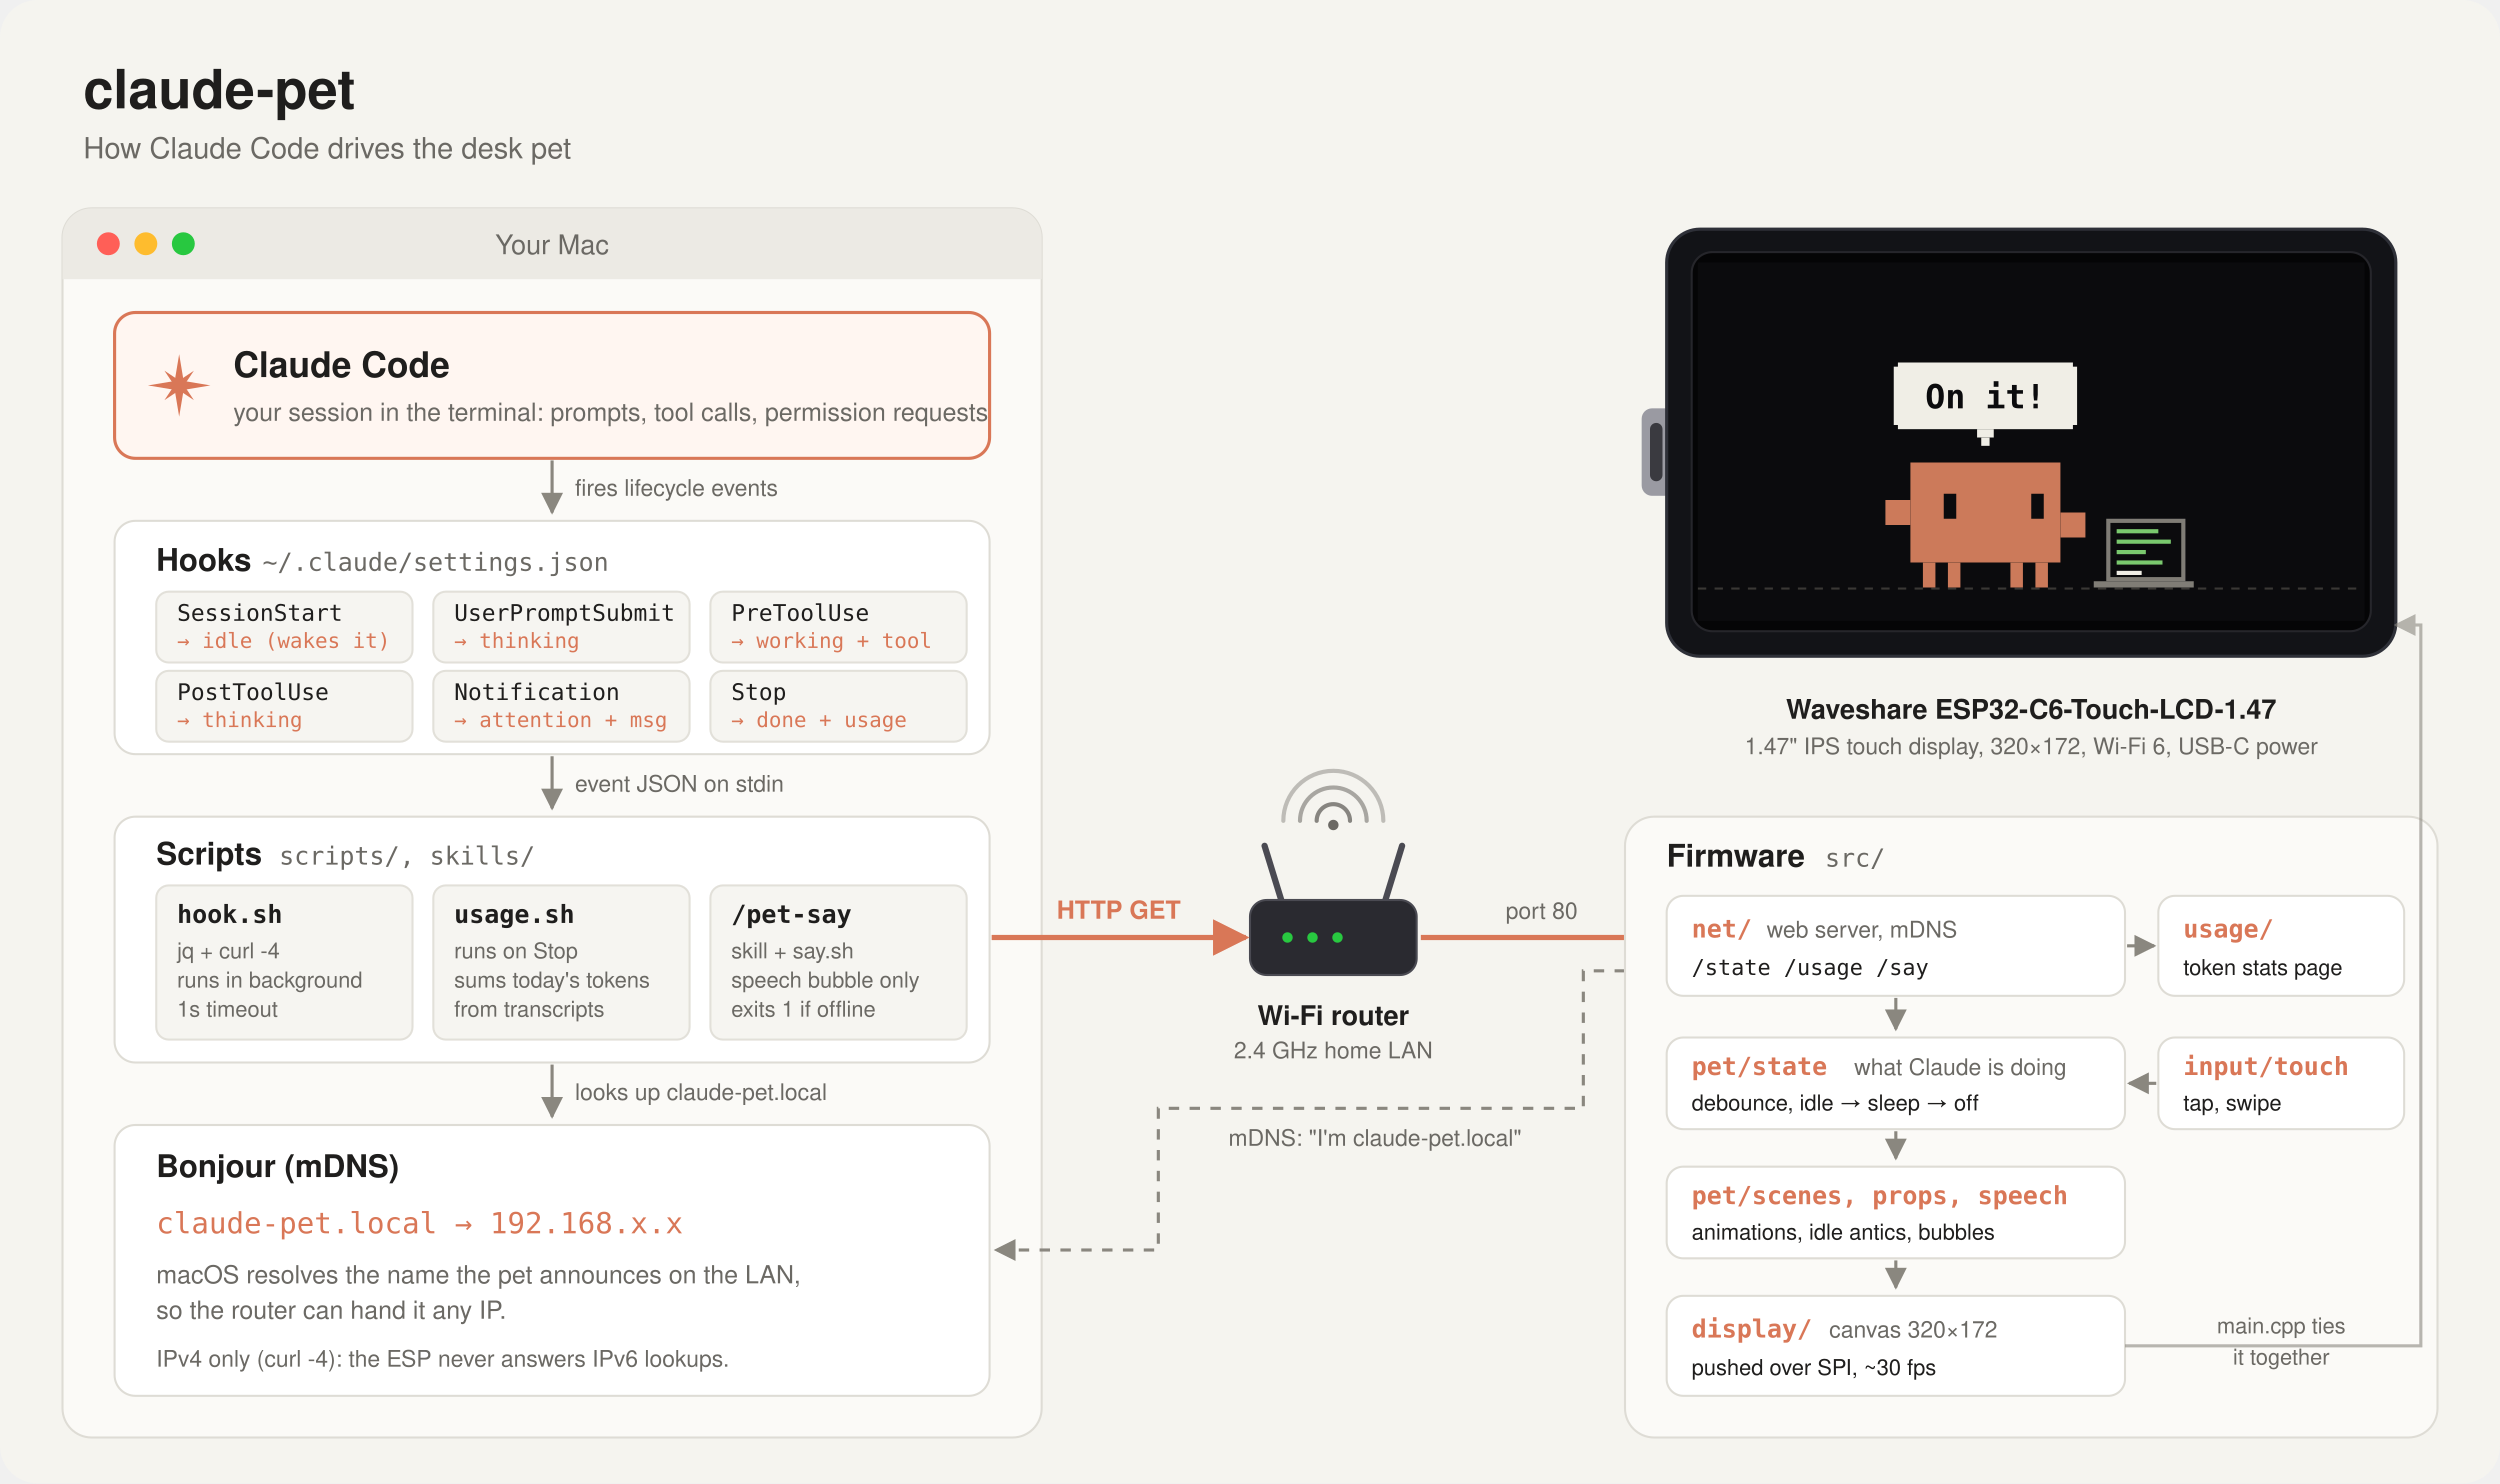
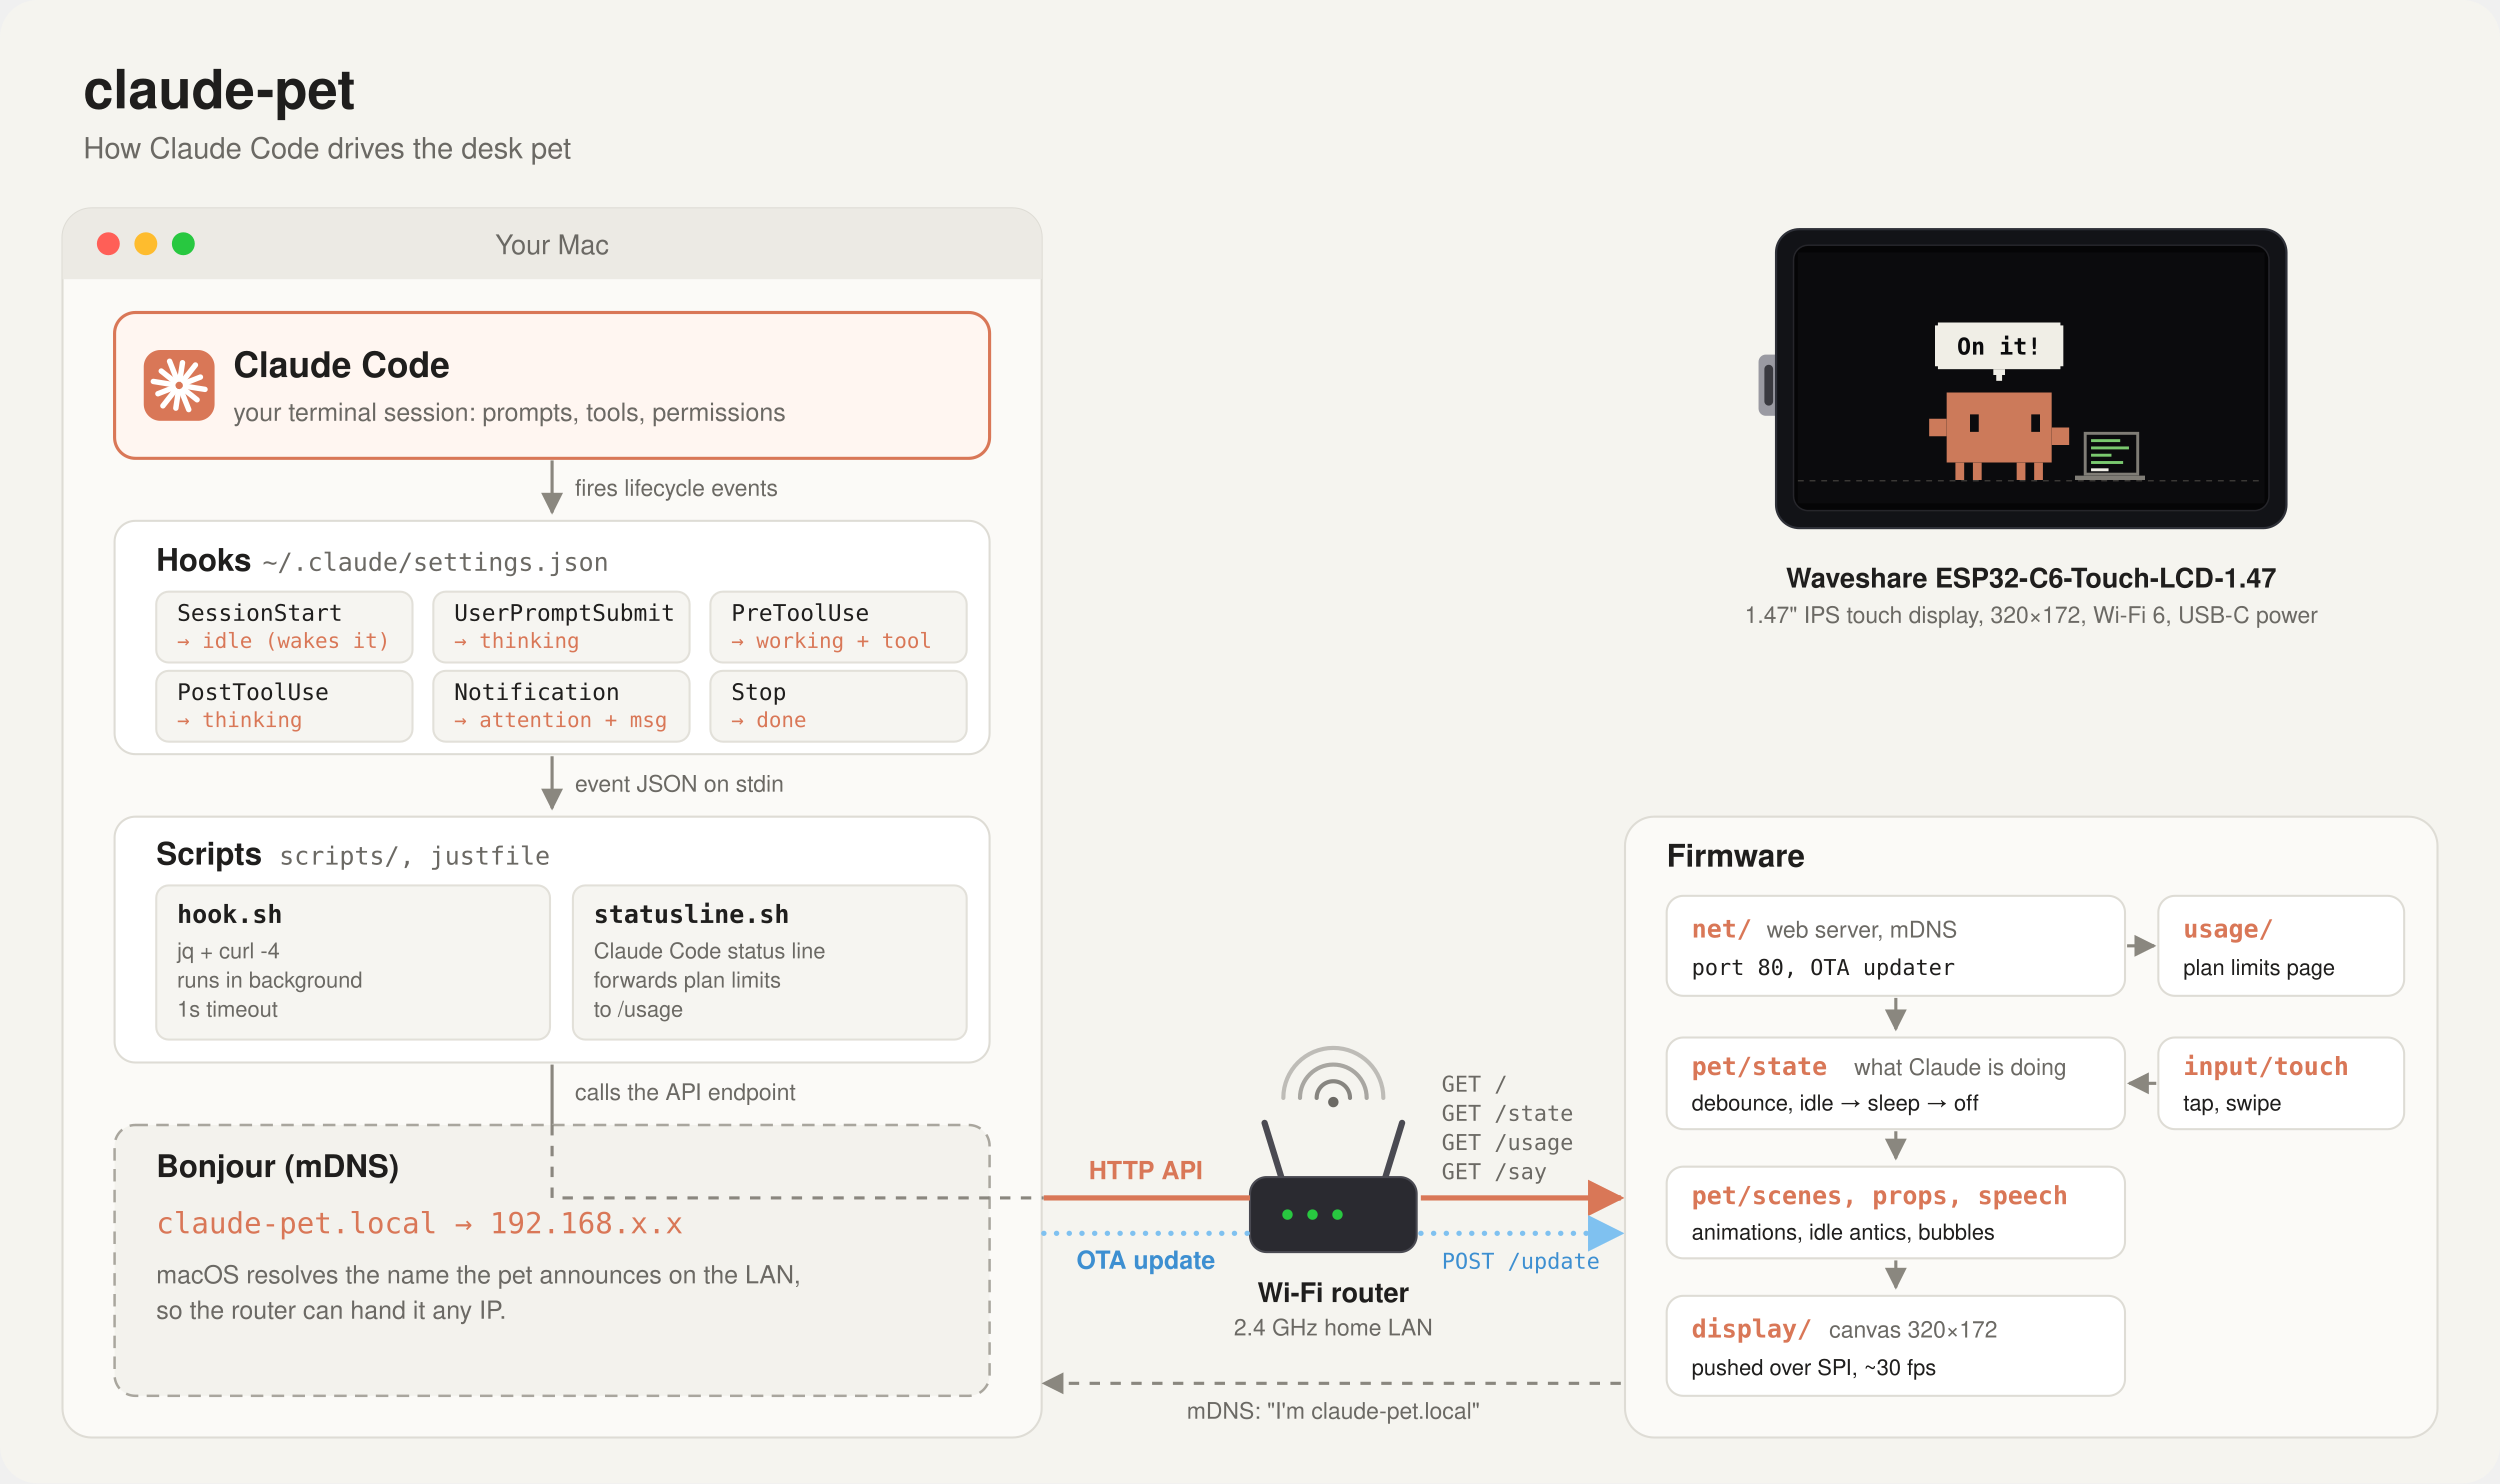
<svg xmlns="http://www.w3.org/2000/svg" viewBox="0 0 1200 712" width="1200" height="712" role="img" aria-labelledby="t d">
  <defs>
    <marker id="ah" viewBox="0 0 10 10" refX="9" refY="5" markerWidth="7" markerHeight="7" orient="auto-start-reverse">
      <path d="M0,0 L10,5 L0,10 z" fill="#8a877f" />
    </marker>
    <marker id="aho" viewBox="0 0 10 10" refX="9" refY="5" markerWidth="7" markerHeight="7" orient="auto-start-reverse">
      <path d="M0,0 L10,5 L0,10 z" fill="#d97757" />
+     </marker>
+     <marker id="ahb" viewBox="0 0 10 10" refX="9" refY="5" markerWidth="7" markerHeight="7" orient="auto-start-reverse">
+       <path d="M0,0 L10,5 L0,10 z" fill="#7fc1f0" />
    </marker>
    <style>
      .sans { font-family: -apple-system, BlinkMacSystemFont, "Segoe UI", Helvetica, Arial, sans-serif; }
      .mono { font-family: ui-monospace, SFMono-Regular, Menlo, Consolas, monospace; }
      .h { fill: #1f1e1d; font-weight: 600; }
      .t { fill: #1f1e1d; }
      .g { fill: #6b6964; }
      .o { fill: #d97757; }
      .box { fill: #ffffff; stroke: #dedcd5; stroke-width: 1; }
      .chip { fill: #f6f5f1; stroke: #e2e0d9; stroke-width: 1; }
      .flow { stroke: #8a877f; stroke-width: 1.5; fill: none; }
      .http { stroke: #d97757; stroke-width: 2.5; fill: none; }
+       .ota { stroke: #7fc1f0; stroke-width: 2.5; fill: none; stroke-dasharray: 0.1 6; stroke-linecap: round; }
+       .b { fill: #3d8fd1; }
      .mdns { stroke: #8a877f; stroke-width: 1.5; fill: none; stroke-dasharray: 5 5; }
    </style>
  </defs>
  <rect width="1200" height="712" rx="18" fill="#f5f4ef" />
  <text x="40" y="52" class="sans h" font-size="26">claude-pet</text>
  <text x="40" y="76" class="sans g" font-size="14">How Claude Code drives the desk pet</text>
  <g>
    <rect x="30" y="100" width="470" height="590" rx="14" fill="#fbfaf7" stroke="#dedcd5" />
    <path d="M30,114 a14,14 0 0 1 14,-14 h442 a14,14 0 0 1 14,14 v20 h-470 z" fill="#eceae4" />
    <circle cx="52" cy="117" r="5.5" fill="#ff5f57" />
    <circle cx="70" cy="117" r="5.5" fill="#febc2e" />
    <circle cx="88" cy="117" r="5.5" fill="#28c840" />
    <text x="265" y="122" class="sans g" font-size="13" text-anchor="middle">Your Mac</text>
    <rect x="55" y="150" width="420" height="70" rx="10" fill="#fff6f1" stroke="#d97757" stroke-width="1.5" />
-     <g transform="translate(86,185)" fill="#d97757">
-       <path d="M-2.5,0 L0,-15 L2.5,0 z" />
-       <path d="M-2.5,0 L0,15 L2.5,0 z" />
-       <path d="M0,-2.5 L-15,0 L0,2.5 z" />
-       <path d="M0,-2.5 L15,0 L0,2.5 z" />
-       <g transform="rotate(45)">
-         <path d="M-2,0 L0,-10 L2,0 z" />
-         <path d="M-2,0 L0,10 L2,0 z" />
-         <path d="M0,-2 L-10,0 L0,2 z" />
-         <path d="M0,-2 L10,0 L0,2 z" />
+     <g transform="translate(86,185)">
+       <rect x="-17" y="-17" width="34" height="34" rx="8" fill="#d97757" />
+       <g stroke="#ffffff" stroke-width="2.6" stroke-linecap="round">
+         <line x1="3.0" y1="0.4" x2="12.4" y2="1.9" />
+         <line x1="2.3" y1="1.9" x2="8.6" y2="6.9" />
+         <line x1="1.1" y1="2.8" x2="4.6" y2="11.6" />
+         <line x1="-0.4" y1="3.0" x2="-1.6" y2="10.9" />
+         <line x1="-1.9" y1="2.3" x2="-7.8" y2="9.8" />
+         <line x1="-2.8" y1="1.1" x2="-10.2" y2="4.0" />
+         <line x1="-3.0" y1="-0.4" x2="-12.4" y2="-1.9" />
+         <line x1="-2.3" y1="-1.9" x2="-8.6" y2="-6.9" />
+         <line x1="-1.1" y1="-2.8" x2="-4.6" y2="-11.6" />
+         <line x1="0.4" y1="-3.0" x2="1.6" y2="-10.9" />
+         <line x1="1.9" y1="-2.3" x2="7.8" y2="-9.8" />
+         <line x1="2.8" y1="-1.1" x2="10.2" y2="-4.0" />
      </g>
-       <circle r="3" />
    </g>
    <text x="112" y="181" class="sans h" font-size="17">Claude Code</text>
-     <text x="112" y="202" class="sans g" font-size="12">your session in the terminal: prompts, tool calls, permission requests</text>
+     <text x="112" y="202" class="sans g" font-size="12">your terminal session: prompts, tools, permissions</text>
    <line x1="265" y1="221" x2="265" y2="246" class="flow" marker-end="url(#ah)" />
    <text x="276" y="238" class="sans g" font-size="11">fires lifecycle events</text>
    <rect x="55" y="250" width="420" height="112" rx="10" class="box" />
    <text x="75" y="274" class="sans h" font-size="15">Hooks</text>
    <text x="126" y="274" class="mono g" font-size="12">~/.claude/settings.json</text>
    <g class="mono" font-size="11">
      <rect x="75" y="284" width="123" height="34" rx="6" class="chip" />
      <text x="85" y="298" class="t">SessionStart</text>
      <text x="85" y="311" class="o" font-size="10">→ idle (wakes it)</text>
      <rect x="208" y="284" width="123" height="34" rx="6" class="chip" />
      <text x="218" y="298" class="t">UserPromptSubmit</text>
      <text x="218" y="311" class="o" font-size="10">→ thinking</text>
      <rect x="341" y="284" width="123" height="34" rx="6" class="chip" />
      <text x="351" y="298" class="t">PreToolUse</text>
      <text x="351" y="311" class="o" font-size="10">→ working + tool</text>
      <rect x="75" y="322" width="123" height="34" rx="6" class="chip" />
      <text x="85" y="336" class="t">PostToolUse</text>
      <text x="85" y="349" class="o" font-size="10">→ thinking</text>
      <rect x="208" y="322" width="123" height="34" rx="6" class="chip" />
      <text x="218" y="336" class="t">Notification</text>
      <text x="218" y="349" class="o" font-size="10">→ attention + msg</text>
      <rect x="341" y="322" width="123" height="34" rx="6" class="chip" />
      <text x="351" y="336" class="t">Stop</text>
-       <text x="351" y="349" class="o" font-size="10">→ done + usage</text>
+       <text x="351" y="349" class="o" font-size="10">→ done</text>
    </g>
    <line x1="265" y1="363" x2="265" y2="388" class="flow" marker-end="url(#ah)" />
    <text x="276" y="380" class="sans g" font-size="11">event JSON on stdin</text>
    <rect x="55" y="392" width="420" height="118" rx="10" class="box" />
    <text x="75" y="415" class="sans h" font-size="15">Scripts</text>
-     <text x="134" y="415" class="mono g" font-size="12">scripts/, skills/</text>
+     <text x="134" y="415" class="mono g" font-size="12">scripts/, justfile</text>
    <g class="sans" font-size="10.5">
-       <rect x="75" y="425" width="123" height="74" rx="6" class="chip" />
+       <rect x="75" y="425" width="189" height="74" rx="6" class="chip" />
      <text x="85" y="443" class="mono h" font-size="12">hook.sh</text>
      <text x="85" y="460" class="g">jq + curl -4</text>
      <text x="85" y="474" class="g">runs in background</text>
      <text x="85" y="488" class="g">1s timeout</text>
-       <rect x="208" y="425" width="123" height="74" rx="6" class="chip" />
-       <text x="218" y="443" class="mono h" font-size="12">usage.sh</text>
-       <text x="218" y="460" class="g">runs on Stop</text>
-       <text x="218" y="474" class="g">sums today's tokens</text>
-       <text x="218" y="488" class="g">from transcripts</text>
-       <rect x="341" y="425" width="123" height="74" rx="6" class="chip" />
-       <text x="351" y="443" class="mono h" font-size="12">/pet-say</text>
-       <text x="351" y="460" class="g">skill + say.sh</text>
-       <text x="351" y="474" class="g">speech bubble only</text>
-       <text x="351" y="488" class="g">exits 1 if offline</text>
-     </g>
-     <line x1="265" y1="511" x2="265" y2="536" class="flow" marker-end="url(#ah)" />
-     <text x="276" y="528" class="sans g" font-size="11">looks up claude-pet.local</text>
-     <rect x="55" y="540" width="420" height="130" rx="10" class="box" />
+       <rect x="275" y="425" width="189" height="74" rx="6" class="chip" />
+       <text x="285" y="443" class="mono h" font-size="12">statusline.sh</text>
+       <text x="285" y="460" class="g">Claude Code status line</text>
+       <text x="285" y="474" class="g">forwards plan limits</text>
+       <text x="285" y="488" class="g">to /usage</text>
+     </g>
+     <line x1="265" y1="511" x2="265" y2="540" class="flow" />
+     <text x="276" y="528" class="sans g" font-size="11">calls the API endpoint</text>
+     <rect x="55" y="540" width="420" height="130" rx="10" fill="#f3f2ed" stroke="#a9a69e" stroke-width="1.2" stroke-dasharray="6 4" />
+     <path d="M265,540 V575 H501" class="mdns" />
    <text x="75" y="565" class="sans h" font-size="15">Bonjour (mDNS)</text>
    <text x="75" y="592" class="mono o" font-size="14">claude-pet.local → 192.168.x.x</text>
    <text x="75" y="616" class="sans g" font-size="12">macOS resolves the name the pet announces on the LAN,</text>
    <text x="75" y="633" class="sans g" font-size="12">so the router can hand it any IP.</text>
-     <text x="75" y="656" class="sans g" font-size="11">IPv4 only (curl -4): the ESP never answers IPv6 lookups.</text>
-   </g>
-   <g>
+   </g>
+   <g transform="translate(0,133)">
    <g fill="none" stroke="#6b6964" stroke-width="2" stroke-linecap="round" opacity="0.8">
      <path d="M632,394 a8,8 0 0 1 16,0" />
      <path d="M624,394 a16,16 0 0 1 32,0" opacity="0.7" />
      <path d="M616,394 a24,24 0 0 1 48,0" opacity="0.5" />
    </g>
    <circle cx="640" cy="396" r="2.5" fill="#6b6964" />
    <line x1="615" y1="432" x2="607" y2="406" stroke="#4a4a52" stroke-width="3" stroke-linecap="round" />
    <line x1="665" y1="432" x2="673" y2="406" stroke="#4a4a52" stroke-width="3" stroke-linecap="round" />
    <rect x="600" y="432" width="80" height="36" rx="8" fill="#2a2a30" stroke="#4a4a52" />
    <circle cx="618" cy="450" r="2.5" fill="#28c840" />
    <circle cx="630" cy="450" r="2.5" fill="#28c840" />
    <circle cx="642" cy="450" r="2.5" fill="#28c840" />
    <text x="640" y="492" class="sans h" font-size="13" text-anchor="middle">Wi-Fi router</text>
    <text x="640" y="508" class="sans g" font-size="11" text-anchor="middle">2.4 GHz home LAN</text>
  </g>
-   <line x1="476" y1="450" x2="598" y2="450" class="http" marker-end="url(#aho)" />
-   <text x="537" y="441" class="sans o" font-size="12" font-weight="600" text-anchor="middle">HTTP GET</text>
-   <line x1="682" y1="450" x2="798" y2="450" class="http" marker-end="url(#aho)" />
-   <text x="740" y="441" class="sans g" font-size="11" text-anchor="middle">port 80</text>
-   <path d="M800,466 H760 V532 H556 V600 H478" class="mdns" marker-end="url(#ah)" />
-   <text x="660" y="550" class="sans g" font-size="11" text-anchor="middle">mDNS: "I'm claude-pet.local"</text>
-   <g>
+   <line x1="501" y1="575" x2="600" y2="575" class="http" />
+   <text x="550" y="566" class="sans o" font-size="12" font-weight="600" text-anchor="middle">HTTP API</text>
+   <line x1="682" y1="575" x2="778" y2="575" class="http" marker-end="url(#aho)" />
+   <g class="mono g" font-size="10.5">
+     <text x="692" y="524">GET /</text>
+     <text x="692" y="538">GET /state</text>
+     <text x="692" y="552">GET /usage</text>
+     <text x="692" y="566">GET /say</text>
+   </g>
+   <line x1="501" y1="592" x2="600" y2="592" class="ota" />
+   <text x="550" y="609" class="sans b" font-size="12" font-weight="600" text-anchor="middle">OTA update</text>
+   <line x1="682" y1="592" x2="778" y2="592" class="ota" marker-end="url(#ahb)" />
+   <text x="730" y="609" class="mono b" font-size="10.5" text-anchor="middle">POST /update</text>
+   <line x1="778" y1="664" x2="501" y2="664" class="mdns" marker-end="url(#ah)" />
+   <text x="640" y="681" class="sans g" font-size="11" text-anchor="middle">mDNS: "I'm claude-pet.local"</text>
+   <g transform="translate(975,110) scale(0.7) translate(-975,-110)">
    <rect x="788" y="196" width="16" height="42" rx="5" fill="#9a9aa2" />
    <rect x="792" y="203" width="6" height="28" rx="3" fill="#3a3a40" />
    <rect x="800" y="110" width="350" height="205" rx="16" fill="#121317" stroke="#2e3038" stroke-width="1.5" />
    <rect x="812" y="121" width="326" height="182" rx="10" fill="#050506" stroke="#26262b" />
    <g transform="translate(815,126)">
      <rect width="320" height="172" fill="#0b0b0d" />
      <line x1="0" y1="156.5" x2="320" y2="156.5" stroke="#3a3835" stroke-dasharray="4 4" />
      <rect x="190" y="153" width="48" height="3" fill="#807d76" />
      <rect x="196" y="123" width="38" height="30" fill="#807d76" />
      <rect x="198" y="125" width="34" height="26" fill="#0b0b0d" />
      <rect x="201" y="128" width="20" height="2" fill="#7ac96e" />
      <rect x="201" y="133" width="26" height="2" fill="#7ac96e" />
      <rect x="201" y="138" width="14" height="2" fill="#7ac96e" />
      <rect x="201" y="143" width="22" height="2" fill="#7ac96e" />
      <rect x="201" y="148" width="12" height="2" fill="#f0eee6" />
      <g fill="#cc7a5a">
        <rect x="102" y="96" width="72" height="48" />
        <rect x="90" y="114" width="12" height="12" />
        <rect x="174" y="120" width="12" height="12" />
        <rect x="108" y="144" width="6" height="12" />
        <rect x="120" y="144" width="6" height="12" />
        <rect x="150" y="144" width="6" height="12" />
        <rect x="162" y="144" width="6" height="12" />
      </g>
      <rect x="118" y="111" width="6" height="12" fill="#0b0b0d" />
      <rect x="160" y="111" width="6" height="12" fill="#0b0b0d" />
      <rect x="96" y="48" width="84" height="32" fill="#f0eee6" />
      <rect x="94" y="50" width="88" height="28" fill="#f0eee6" />
      <rect x="134" y="80" width="8" height="4" fill="#f0eee6" />
      <rect x="136" y="84" width="4" height="4" fill="#f0eee6" />
      <text x="138" y="70" class="mono" font-size="16" font-weight="700" fill="#0b0b0d" text-anchor="middle">On it!</text>
    </g>
-     <text x="975" y="345" class="sans h" font-size="13" text-anchor="middle">Waveshare ESP32-C6-Touch-LCD-1.47</text>
-     <text x="975" y="362" class="sans g" font-size="11" text-anchor="middle">1.47" IPS touch display, 320×172, Wi-Fi 6, USB-C power</text>
-   </g>
+   </g>
+   <text x="975" y="282" class="sans h" font-size="13" text-anchor="middle">Waveshare ESP32-C6-Touch-LCD-1.47</text>
+   <text x="975" y="299" class="sans g" font-size="11" text-anchor="middle">1.47" IPS touch display, 320×172, Wi-Fi 6, USB-C power</text>
  <g>
    <rect x="780" y="392" width="390" height="298" rx="14" fill="#fbfaf7" stroke="#dedcd5" />
    <text x="800" y="416" class="sans h" font-size="15">Firmware</text>
-     <text x="876" y="416" class="mono g" font-size="12">src/</text>
    <rect x="800" y="430" width="220" height="48" rx="8" class="box" />
    <text x="812" y="450" class="mono o" font-size="12" font-weight="700">net/</text>
    <text x="848" y="450" class="sans g" font-size="11">web server, mDNS</text>
-     <text x="812" y="468" class="mono t" font-size="10.5">/state  /usage  /say</text>
+     <text x="812" y="468" class="mono t" font-size="10.5">port 80, OTA updater</text>
    <line x1="910" y1="479" x2="910" y2="494" class="flow" marker-end="url(#ah)" />
    <rect x="800" y="498" width="220" height="44" rx="8" class="box" />
    <text x="812" y="516" class="mono o" font-size="12" font-weight="700">pet/state</text>
    <text x="890" y="516" class="sans g" font-size="11">what Claude is doing</text>
    <text x="812" y="533" class="sans t" font-size="10.5">debounce, idle → sleep → off</text>
    <line x1="910" y1="543" x2="910" y2="556" class="flow" marker-end="url(#ah)" />
    <rect x="800" y="560" width="220" height="44" rx="8" class="box" />
    <text x="812" y="578" class="mono o" font-size="12" font-weight="700">pet/scenes, props, speech</text>
    <text x="812" y="595" class="sans t" font-size="10.5">animations, idle antics, bubbles</text>
    <line x1="910" y1="605" x2="910" y2="618" class="flow" marker-end="url(#ah)" />
    <rect x="800" y="622" width="220" height="48" rx="8" class="box" />
    <text x="812" y="642" class="mono o" font-size="12" font-weight="700">display/</text>
    <text x="878" y="642" class="sans g" font-size="11">canvas 320×172</text>
    <text x="812" y="660" class="sans t" font-size="10.5">pushed over SPI, ~30 fps</text>
    <rect x="1036" y="430" width="118" height="48" rx="8" class="box" />
    <text x="1048" y="450" class="mono o" font-size="12" font-weight="700">usage/</text>
-     <text x="1048" y="468" class="sans t" font-size="10.5">token stats page</text>
+     <text x="1048" y="468" class="sans t" font-size="10.5">plan limits page</text>
    <line x1="1021" y1="454" x2="1034" y2="454" class="flow" marker-end="url(#ah)" />
    <rect x="1036" y="498" width="118" height="44" rx="8" class="box" />
    <text x="1048" y="516" class="mono o" font-size="12" font-weight="700">input/touch</text>
    <text x="1048" y="533" class="sans t" font-size="10.5">tap, swipe</text>
    <line x1="1035" y1="520" x2="1022" y2="520" class="flow" marker-end="url(#ah)" />
-     <text x="1095" y="640" class="sans g" font-size="10.5" text-anchor="middle">main.cpp ties</text>
-     <text x="1095" y="655" class="sans g" font-size="10.5" text-anchor="middle">it together</text>
-   </g>
-   <path d="M1020,646 H1162 V300 H1150" class="flow" marker-end="url(#ah)" opacity="0.6" />
+   </g>
</svg>
